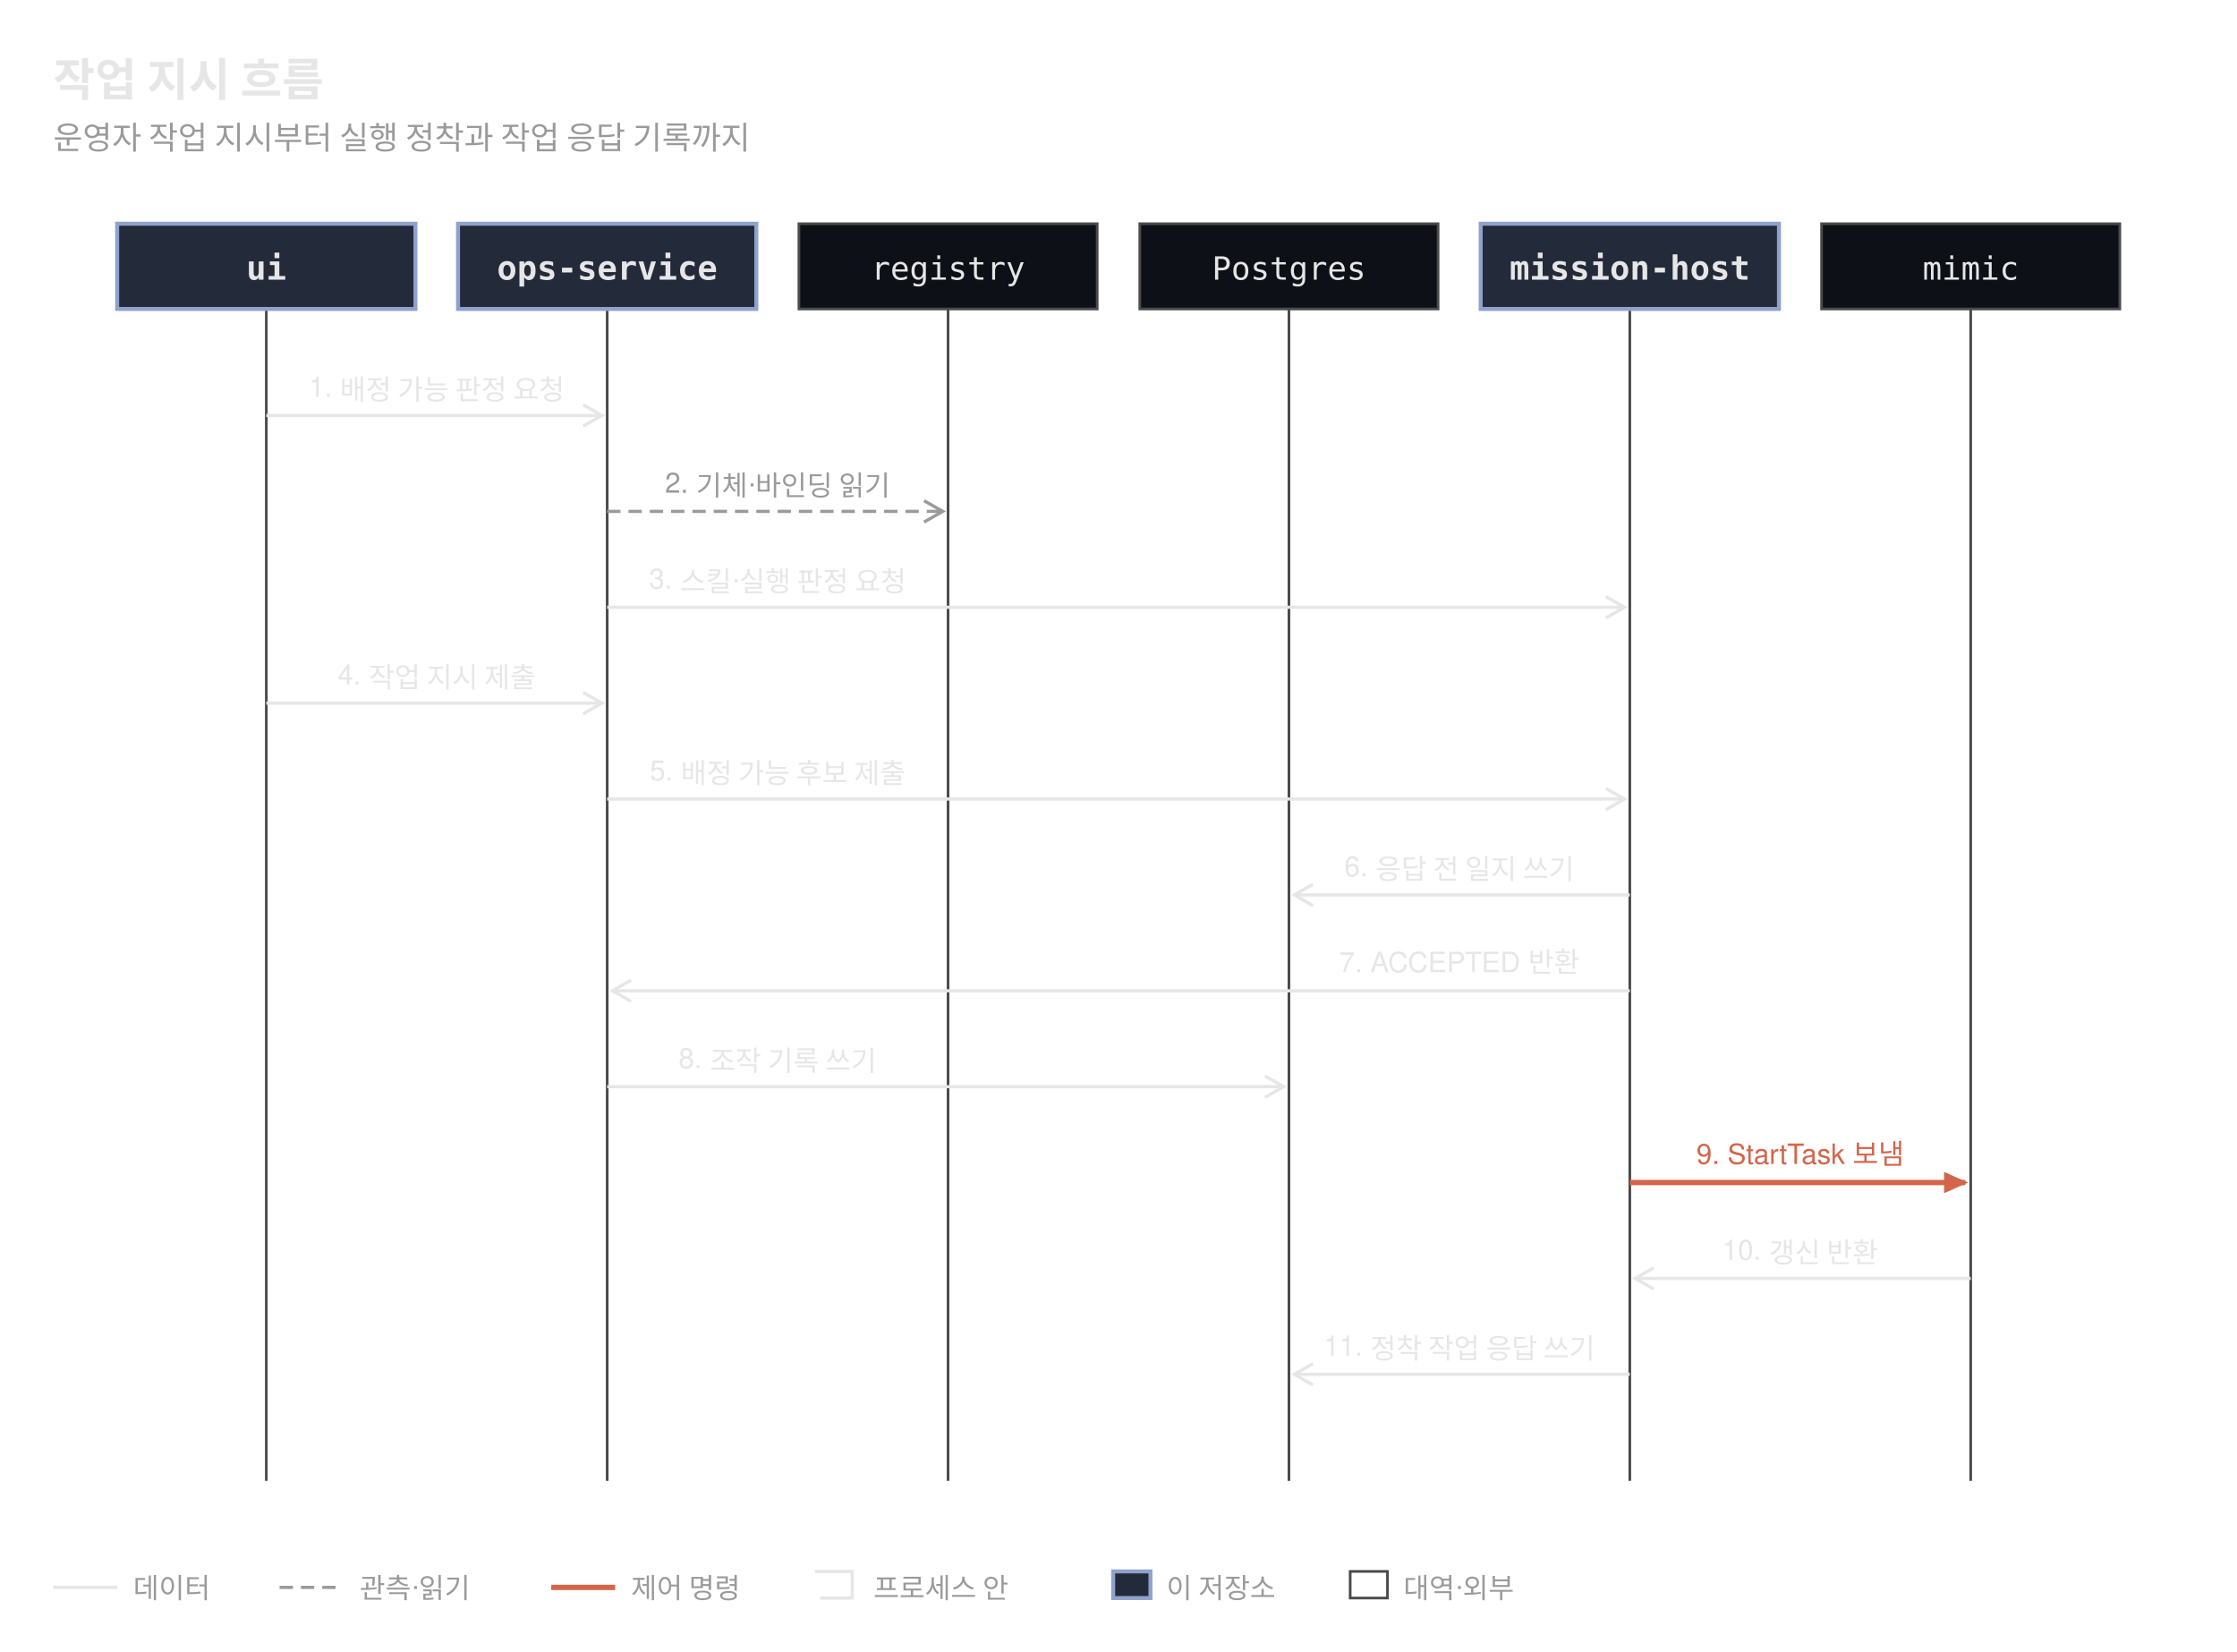
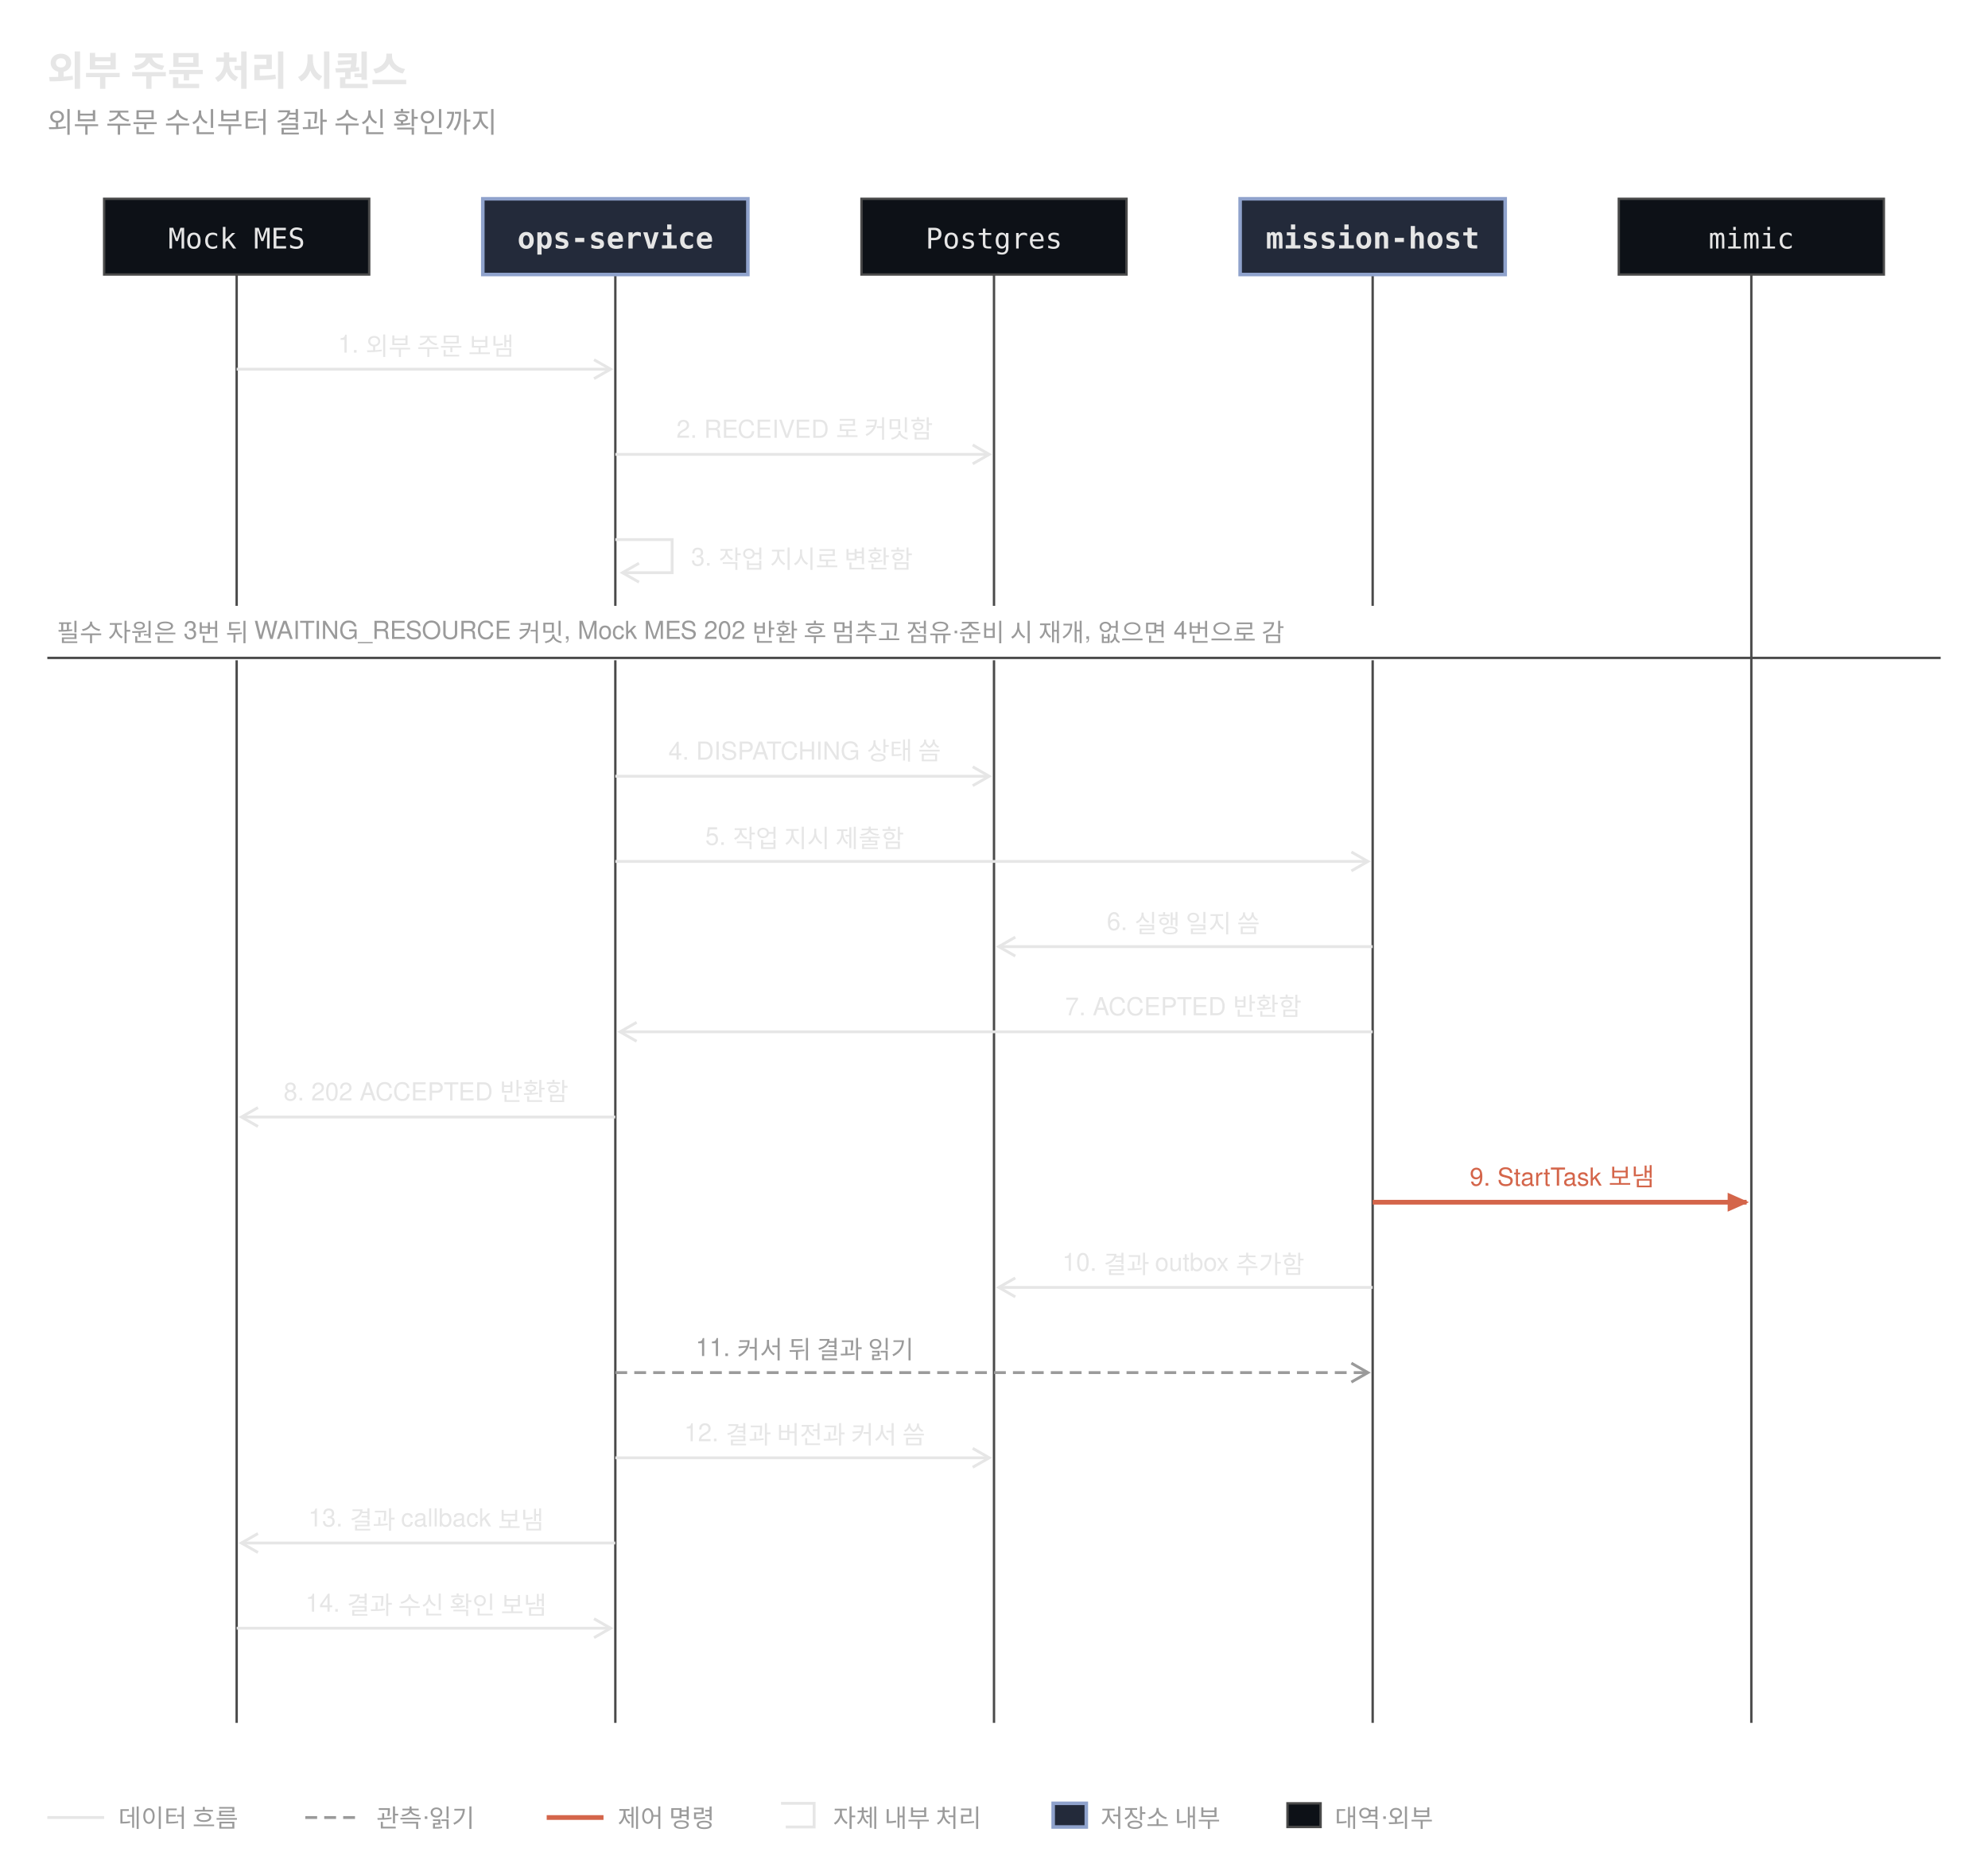
- <svg xmlns="http://www.w3.org/2000/svg" width="840" height="620" viewBox="0 0 840 620">
+ <svg xmlns="http://www.w3.org/2000/svg" width="840" height="792" viewBox="0 0 840 792">
  <defs>
    <marker id="data" markerUnits="userSpaceOnUse" markerWidth="10" markerHeight="10" refX="8" refY="5" orient="auto">
      <path d="M1,1 L8,5 L1,9" fill="none" stroke="#e6e6e6" stroke-width="1.2" />
    </marker>
    <marker id="obs" markerUnits="userSpaceOnUse" markerWidth="10" markerHeight="10" refX="8" refY="5" orient="auto">
      <path d="M1,1 L8,5 L1,9" fill="none" stroke="#9a9a9a" stroke-width="1.2" />
    </marker>
    <marker id="cmd" markerUnits="userSpaceOnUse" markerWidth="10" markerHeight="10" refX="8" refY="5" orient="auto">
      <path d="M0,1 L9,5 L0,9 Z" fill="#d4654a" />
    </marker>
  </defs>
  <g font-family="'Helvetica Neue', Helvetica, Arial, 'Apple SD Gothic Neo', 'Malgun Gothic', 'Noto Sans KR', 'Noto Sans CJK KR', sans-serif" fill="#e6e6e6">
-     <text x="20" y="36" font-size="17" font-weight="700">작업 지시 흐름</text>
-     <text x="20" y="56" font-size="12" fill="#9a9a9a">운영자 작업 지시부터 실행 정착과 작업 응답 기록까지</text>
+     <text x="20" y="36" font-size="17" font-weight="700">외부 주문 처리 시퀀스</text>
+     <text x="20" y="56" font-size="12" fill="#9a9a9a">외부 주문 수신부터 결과 수신 확인까지</text>
    <g stroke="#4a4a4a" stroke-width="1">
-       <path d="M100,116 V556" fill="none" />
-       <path d="M228,116 V556" fill="none" />
-       <path d="M356,116 V556" fill="none" />
-       <path d="M484,116 V556" fill="none" />
-       <path d="M612,116 V556" fill="none" />
-       <path d="M740,116 V556" fill="none" />
+       <path d="M100,116 V256 M100,279 V728" fill="none" />
+       <path d="M260,116 V256 M260,279 V728" fill="none" />
+       <path d="M420,116 V256 M420,279 V728" fill="none" />
+       <path d="M580,116 V256 M580,279 V728" fill="none" />
+       <path d="M740,116 V728" fill="none" />
    </g>
-     <rect x="44" y="84" width="112" height="32" fill="#232a3a" stroke="#8fa2cc" stroke-width="1.5" />
-     <text x="100" y="105" font-size="12.5" font-weight="700" text-anchor="middle" font-family="Menlo, Consolas, 'DejaVu Sans Mono', monospace">ui</text>
-     <rect x="172" y="84" width="112" height="32" fill="#232a3a" stroke="#8fa2cc" stroke-width="1.5" />
-     <text x="228" y="105" font-size="12.5" font-weight="700" text-anchor="middle" font-family="Menlo, Consolas, 'DejaVu Sans Mono', monospace">ops-service</text>
-     <rect x="300" y="84" width="112" height="32" fill="#0d1117" stroke="#4a4a4a" stroke-width="1" />
-     <text x="356" y="105" font-size="12" text-anchor="middle" font-family="Menlo, Consolas, 'DejaVu Sans Mono', monospace">registry</text>
-     <rect x="428" y="84" width="112" height="32" fill="#0d1117" stroke="#4a4a4a" stroke-width="1" />
-     <text x="484" y="105" font-size="12" text-anchor="middle" font-family="Menlo, Consolas, 'DejaVu Sans Mono', monospace">Postgres</text>
-     <rect x="556" y="84" width="112" height="32" fill="#232a3a" stroke="#8fa2cc" stroke-width="1.5" />
-     <text x="612" y="105" font-size="12.5" font-weight="700" text-anchor="middle" font-family="Menlo, Consolas, 'DejaVu Sans Mono', monospace">mission-host</text>
+     <rect x="44" y="84" width="112" height="32" fill="#0d1117" stroke="#4a4a4a" stroke-width="1" />
+     <text x="100" y="105" font-size="12" text-anchor="middle" font-family="Menlo, Consolas, 'DejaVu Sans Mono', monospace">Mock MES</text>
+     <rect x="204" y="84" width="112" height="32" fill="#232a3a" stroke="#8fa2cc" stroke-width="1.5" />
+     <text x="260" y="105" font-size="12.5" font-weight="700" text-anchor="middle" font-family="Menlo, Consolas, 'DejaVu Sans Mono', monospace">ops-service</text>
+     <rect x="364" y="84" width="112" height="32" fill="#0d1117" stroke="#4a4a4a" stroke-width="1" />
+     <text x="420" y="105" font-size="12" text-anchor="middle" font-family="Menlo, Consolas, 'DejaVu Sans Mono', monospace">Postgres</text>
+     <rect x="524" y="84" width="112" height="32" fill="#232a3a" stroke="#8fa2cc" stroke-width="1.5" />
+     <text x="580" y="105" font-size="12.5" font-weight="700" text-anchor="middle" font-family="Menlo, Consolas, 'DejaVu Sans Mono', monospace">mission-host</text>
    <rect x="684" y="84" width="112" height="32" fill="#0d1117" stroke="#4a4a4a" stroke-width="1" />
    <text x="740" y="105" font-size="12" text-anchor="middle" font-family="Menlo, Consolas, 'DejaVu Sans Mono', monospace">mimic</text>
-     <path d="M100,156 H226" fill="none" stroke="#e6e6e6" stroke-width="1.2" marker-end="url(#data)" />
-     <text x="164" y="149" font-size="10.5" fill="#e6e6e6" text-anchor="middle">1. 배정 가능 판정 요청</text>
-     <path d="M228,192 H354" fill="none" stroke="#9a9a9a" stroke-width="1.2" stroke-dasharray="5 3" marker-end="url(#obs)" />
-     <text x="292" y="185" font-size="10.5" fill="#9a9a9a" text-anchor="middle">2. 기체·바인딩 읽기</text>
-     <path d="M228,228 H610" fill="none" stroke="#e6e6e6" stroke-width="1.2" marker-end="url(#data)" />
-     <text x="292" y="221" font-size="10.5" fill="#e6e6e6" text-anchor="middle">3. 스킬·실행 판정 요청</text>
-     <path d="M100,264 H226" fill="none" stroke="#e6e6e6" stroke-width="1.2" marker-end="url(#data)" />
-     <text x="164" y="257" font-size="10.5" fill="#e6e6e6" text-anchor="middle">4. 작업 지시 제출</text>
-     <path d="M228,300 H610" fill="none" stroke="#e6e6e6" stroke-width="1.2" marker-end="url(#data)" />
-     <text x="292" y="293" font-size="10.5" fill="#e6e6e6" text-anchor="middle">5. 배정 가능 후보 제출</text>
-     <path d="M612,336 H486" fill="none" stroke="#e6e6e6" stroke-width="1.2" marker-end="url(#data)" />
-     <text x="548" y="329" font-size="10.5" fill="#e6e6e6" text-anchor="middle">6. 응답 전 일지 쓰기</text>
-     <path d="M612,372 H230" fill="none" stroke="#e6e6e6" stroke-width="1.2" marker-end="url(#data)" />
-     <text x="548" y="365" font-size="10.5" fill="#e6e6e6" text-anchor="middle">7. ACCEPTED 반환</text>
-     <path d="M228,408 H482" fill="none" stroke="#e6e6e6" stroke-width="1.2" marker-end="url(#data)" />
-     <text x="292" y="401" font-size="10.5" fill="#e6e6e6" text-anchor="middle">8. 조작 기록 쓰기</text>
-     <path d="M612,444 H738" fill="none" stroke="#d4654a" stroke-width="2" marker-end="url(#cmd)" />
-     <text x="676" y="437" font-size="10.5" fill="#d4654a" text-anchor="middle">9. StartTask 보냄</text>
-     <path d="M740,480 H614" fill="none" stroke="#e6e6e6" stroke-width="1.2" marker-end="url(#data)" />
-     <text x="676" y="473" font-size="10.5" fill="#e6e6e6" text-anchor="middle">10. 갱신 반환</text>
-     <path d="M612,516 H486" fill="none" stroke="#e6e6e6" stroke-width="1.2" marker-end="url(#data)" />
-     <text x="548" y="509" font-size="10.5" fill="#e6e6e6" text-anchor="middle">11. 정착 작업 응답 쓰기</text>
+     <path d="M100,156 H258" fill="none" stroke="#e6e6e6" stroke-width="1.2" marker-end="url(#data)" />
+     <text x="180" y="149" font-size="10.5" fill="#e6e6e6" text-anchor="middle">1. 외부 주문 보냄</text>
+     <path d="M260,192 H418" fill="none" stroke="#e6e6e6" stroke-width="1.2" marker-end="url(#data)" />
+     <text x="340" y="185" font-size="10.5" fill="#e6e6e6" text-anchor="middle">2. RECEIVED 로 커밋함</text>
+     <path d="M260,228 H284 V242 H263" fill="none" stroke="#e6e6e6" stroke-width="1.2" marker-end="url(#data)" />
+     <text x="292" y="239" font-size="10.5" fill="#e6e6e6">3. 작업 지시로 변환함</text>
+     <path d="M20,278 H820" fill="none" stroke="#4a4a4a" stroke-width="1" />
+     <text x="24" y="271" font-size="10.5" fill="#9a9a9a">필수 자원은 3번 뒤 WAITING_RESOURCE 커밋, Mock MES 202 반환 후 멈추고 점유·준비 시 재개, 없으면 4번으로 감</text>
+     <path d="M260,328 H418" fill="none" stroke="#e6e6e6" stroke-width="1.2" marker-end="url(#data)" />
+     <text x="340" y="321" font-size="10.5" fill="#e6e6e6" text-anchor="middle">4. DISPATCHING 상태 씀</text>
+     <path d="M260,364 H578" fill="none" stroke="#e6e6e6" stroke-width="1.2" marker-end="url(#data)" />
+     <text x="340" y="357" font-size="10.5" fill="#e6e6e6" text-anchor="middle">5. 작업 지시 제출함</text>
+     <path d="M580,400 H422" fill="none" stroke="#e6e6e6" stroke-width="1.2" marker-end="url(#data)" />
+     <text x="500" y="393" font-size="10.5" fill="#e6e6e6" text-anchor="middle">6. 실행 일지 씀</text>
+     <path d="M580,436 H262" fill="none" stroke="#e6e6e6" stroke-width="1.2" marker-end="url(#data)" />
+     <text x="500" y="429" font-size="10.5" fill="#e6e6e6" text-anchor="middle">7. ACCEPTED 반환함</text>
+     <path d="M260,472 H102" fill="none" stroke="#e6e6e6" stroke-width="1.2" marker-end="url(#data)" />
+     <text x="180" y="465" font-size="10.5" fill="#e6e6e6" text-anchor="middle">8. 202 ACCEPTED 반환함</text>
+     <path d="M580,508 H738" fill="none" stroke="#d4654a" stroke-width="2" marker-end="url(#cmd)" />
+     <text x="660" y="501" font-size="10.5" fill="#d4654a" text-anchor="middle">9. StartTask 보냄</text>
+     <path d="M580,544 H422" fill="none" stroke="#e6e6e6" stroke-width="1.2" marker-end="url(#data)" />
+     <text x="500" y="537" font-size="10.5" fill="#e6e6e6" text-anchor="middle">10. 결과 outbox 추가함</text>
+     <path d="M260,580 H578" fill="none" stroke="#9a9a9a" stroke-width="1.2" stroke-dasharray="5 3" marker-end="url(#obs)" />
+     <text x="340" y="573" font-size="10.5" fill="#9a9a9a" text-anchor="middle">11. 커서 뒤 결과 읽기</text>
+     <path d="M260,616 H418" fill="none" stroke="#e6e6e6" stroke-width="1.2" marker-end="url(#data)" />
+     <text x="340" y="609" font-size="10.5" fill="#e6e6e6" text-anchor="middle">12. 결과 버전과 커서 씀</text>
+     <path d="M260,652 H102" fill="none" stroke="#e6e6e6" stroke-width="1.2" marker-end="url(#data)" />
+     <text x="180" y="645" font-size="10.5" fill="#e6e6e6" text-anchor="middle">13. 결과 callback 보냄</text>
+     <path d="M100,688 H258" fill="none" stroke="#e6e6e6" stroke-width="1.2" marker-end="url(#data)" />
+     <text x="180" y="681" font-size="10.5" fill="#e6e6e6" text-anchor="middle">14. 결과 수신 확인 보냄</text>
    <g font-size="10.5" fill="#9a9a9a">
-       <path d="M20,596 H44" fill="none" stroke="#e6e6e6" stroke-width="1.2" />
-       <text x="50" y="600">데이터</text>
-       <path d="M105,596 H129" fill="none" stroke="#9a9a9a" stroke-width="1.2" stroke-dasharray="5 3" />
-       <text x="135" y="600">관측·읽기</text>
-       <path d="M207,596 H231" fill="none" stroke="#d4654a" stroke-width="2" />
-       <text x="237" y="600">제어 명령</text>
-       <path d="M306,590 H320 V600 H308" fill="none" stroke="#e6e6e6" stroke-width="1.2" />
-       <text x="328" y="600">프로세스 안</text>
-       <rect x="418" y="590" width="14" height="10" fill="#232a3a" stroke="#8fa2cc" stroke-width="1.5" />
-       <text x="438" y="600">이 저장소</text>
-       <rect x="507" y="590" width="14" height="10" fill="none" stroke="#4a4a4a" />
-       <text x="527" y="600">대역·외부</text>
+       <path d="M20,768 H44" fill="none" stroke="#e6e6e6" stroke-width="1.2" />
+       <text x="50" y="772">데이터 흐름</text>
+       <path d="M129,768 H153" fill="none" stroke="#9a9a9a" stroke-width="1.2" stroke-dasharray="5 3" />
+       <text x="159" y="772">관측·읽기</text>
+       <path d="M231,768 H255" fill="none" stroke="#d4654a" stroke-width="2" />
+       <text x="261" y="772">제어 명령</text>
+       <path d="M330,762 H344 V772 H332" fill="none" stroke="#e6e6e6" stroke-width="1.2" />
+       <text x="352" y="772">자체 내부 처리</text>
+       <rect x="445" y="762" width="14" height="10" fill="#232a3a" stroke="#8fa2cc" stroke-width="1.5" />
+       <text x="465" y="772">저장소 내부</text>
+       <rect x="544" y="762" width="14" height="10" fill="#0d1117" stroke="#4a4a4a" />
+       <text x="564" y="772">대역·외부</text>
    </g>
  </g>
</svg>
